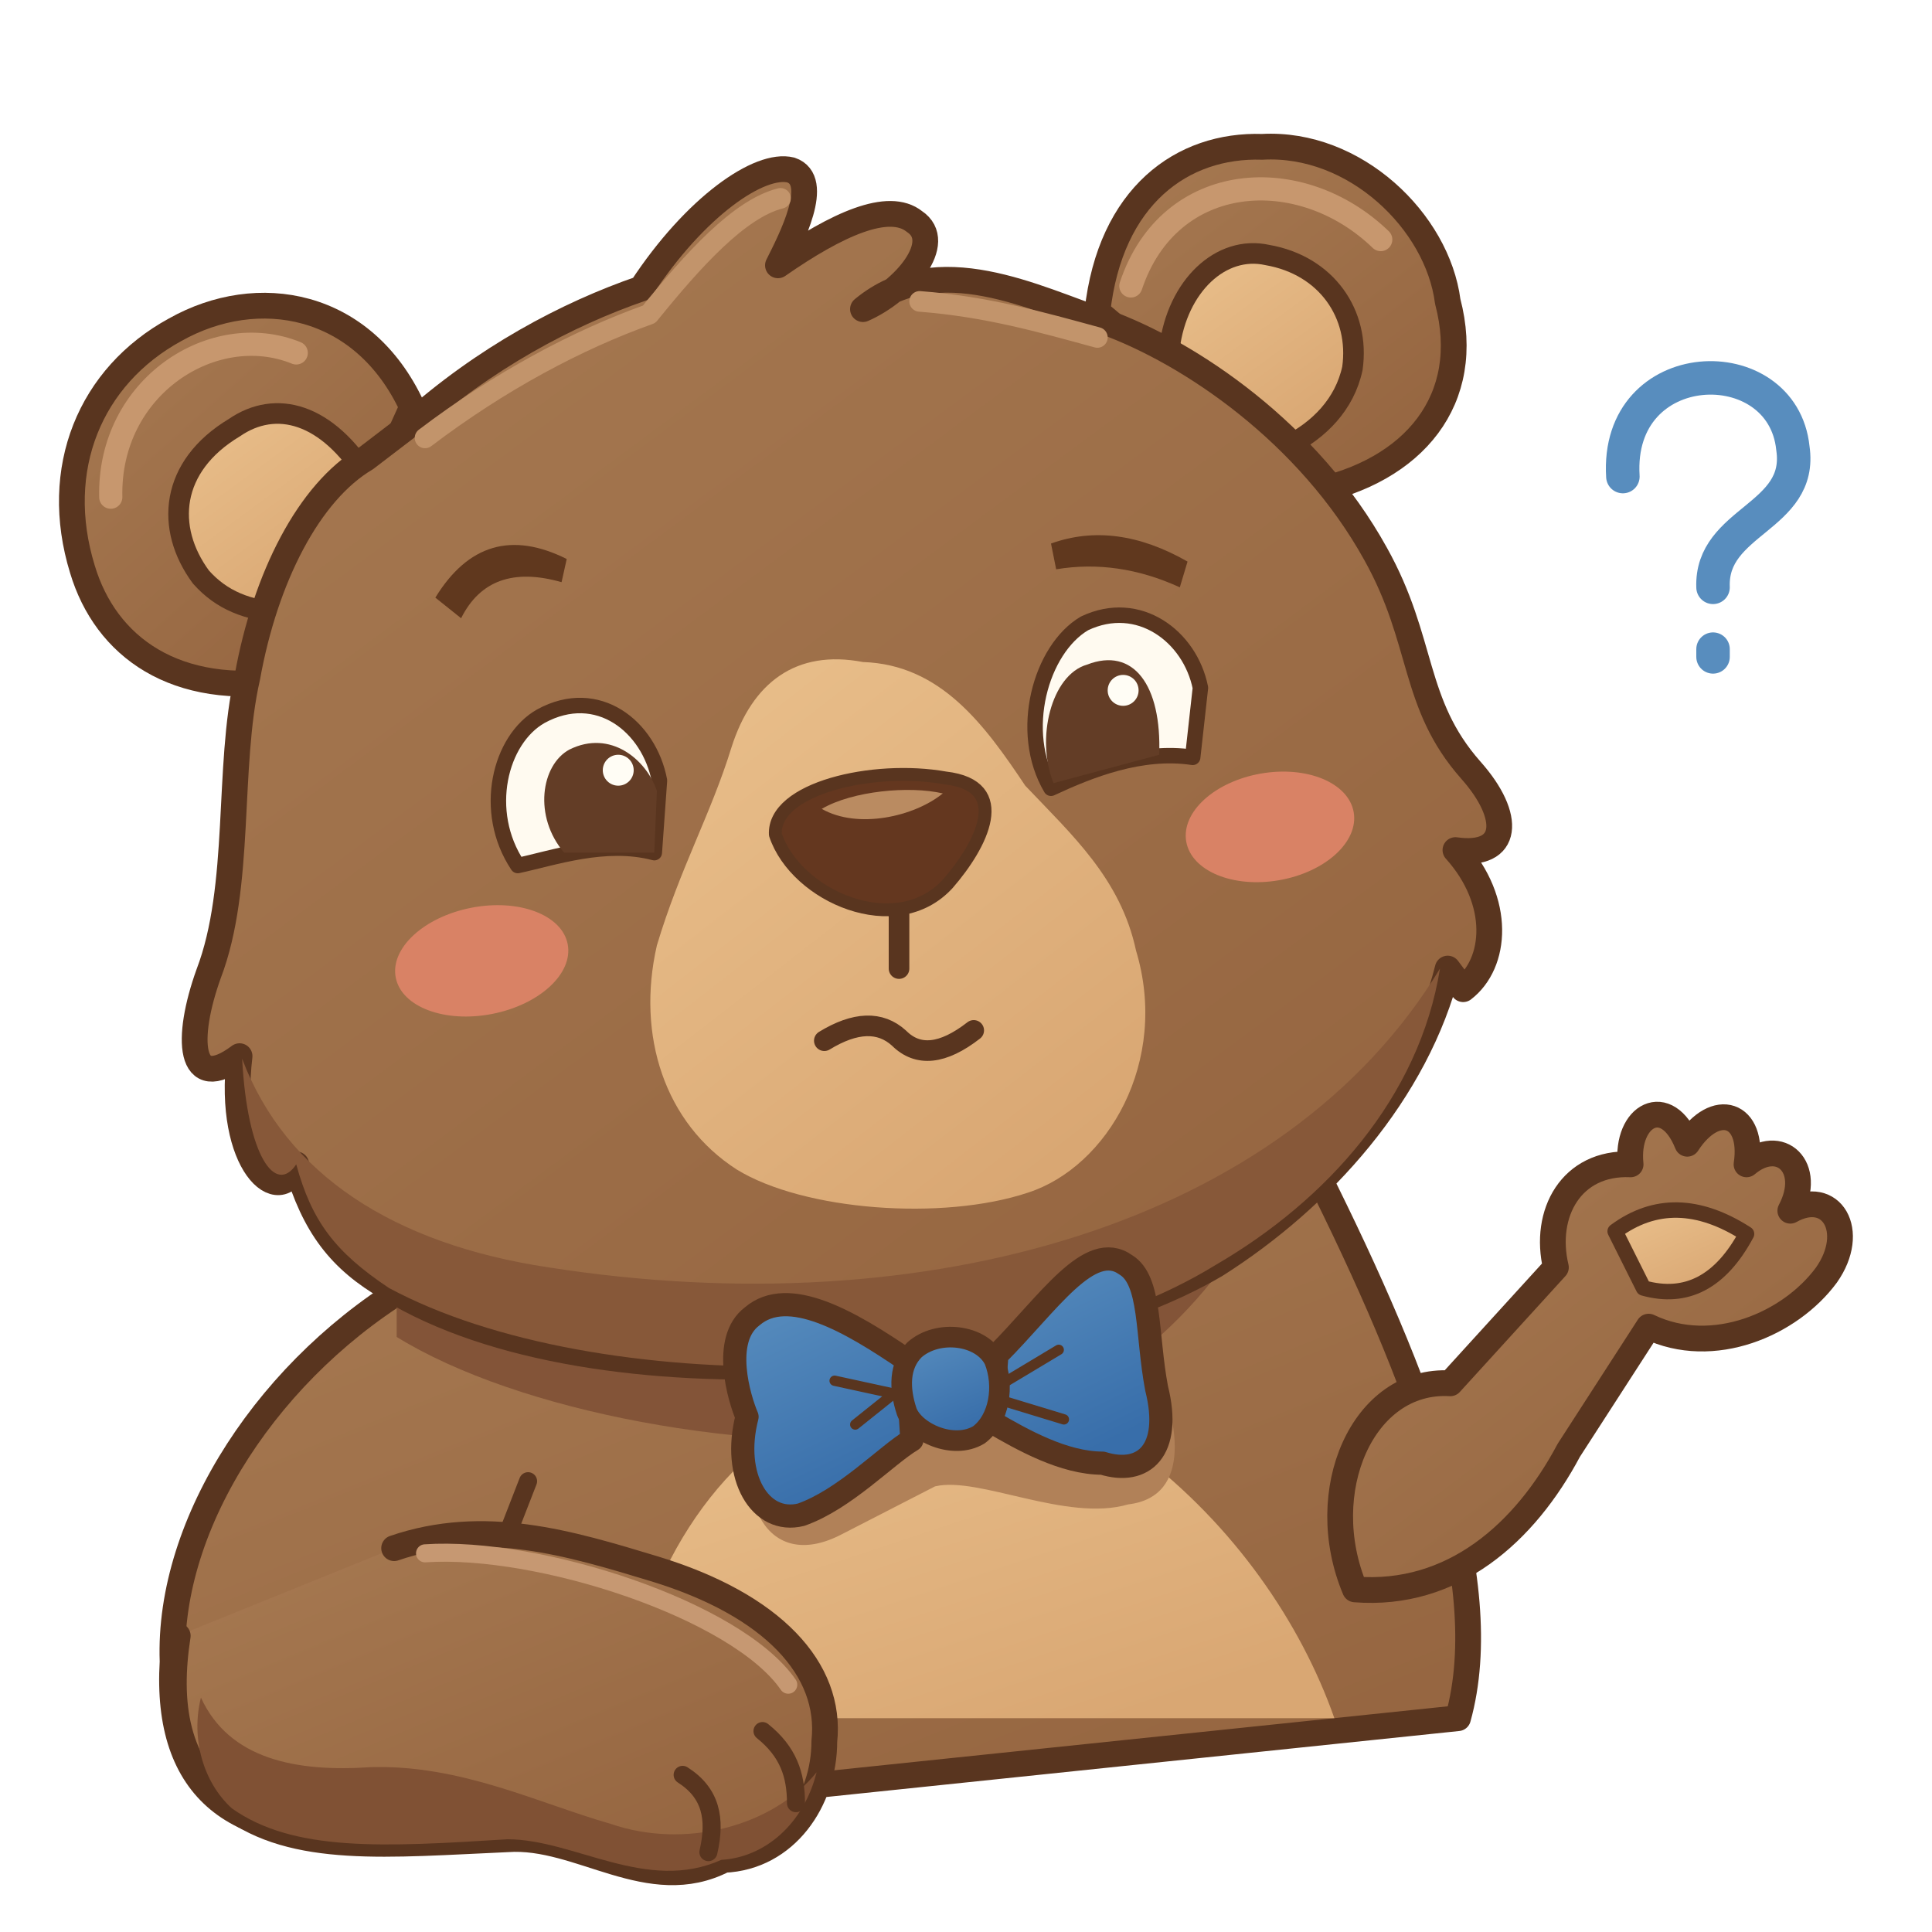
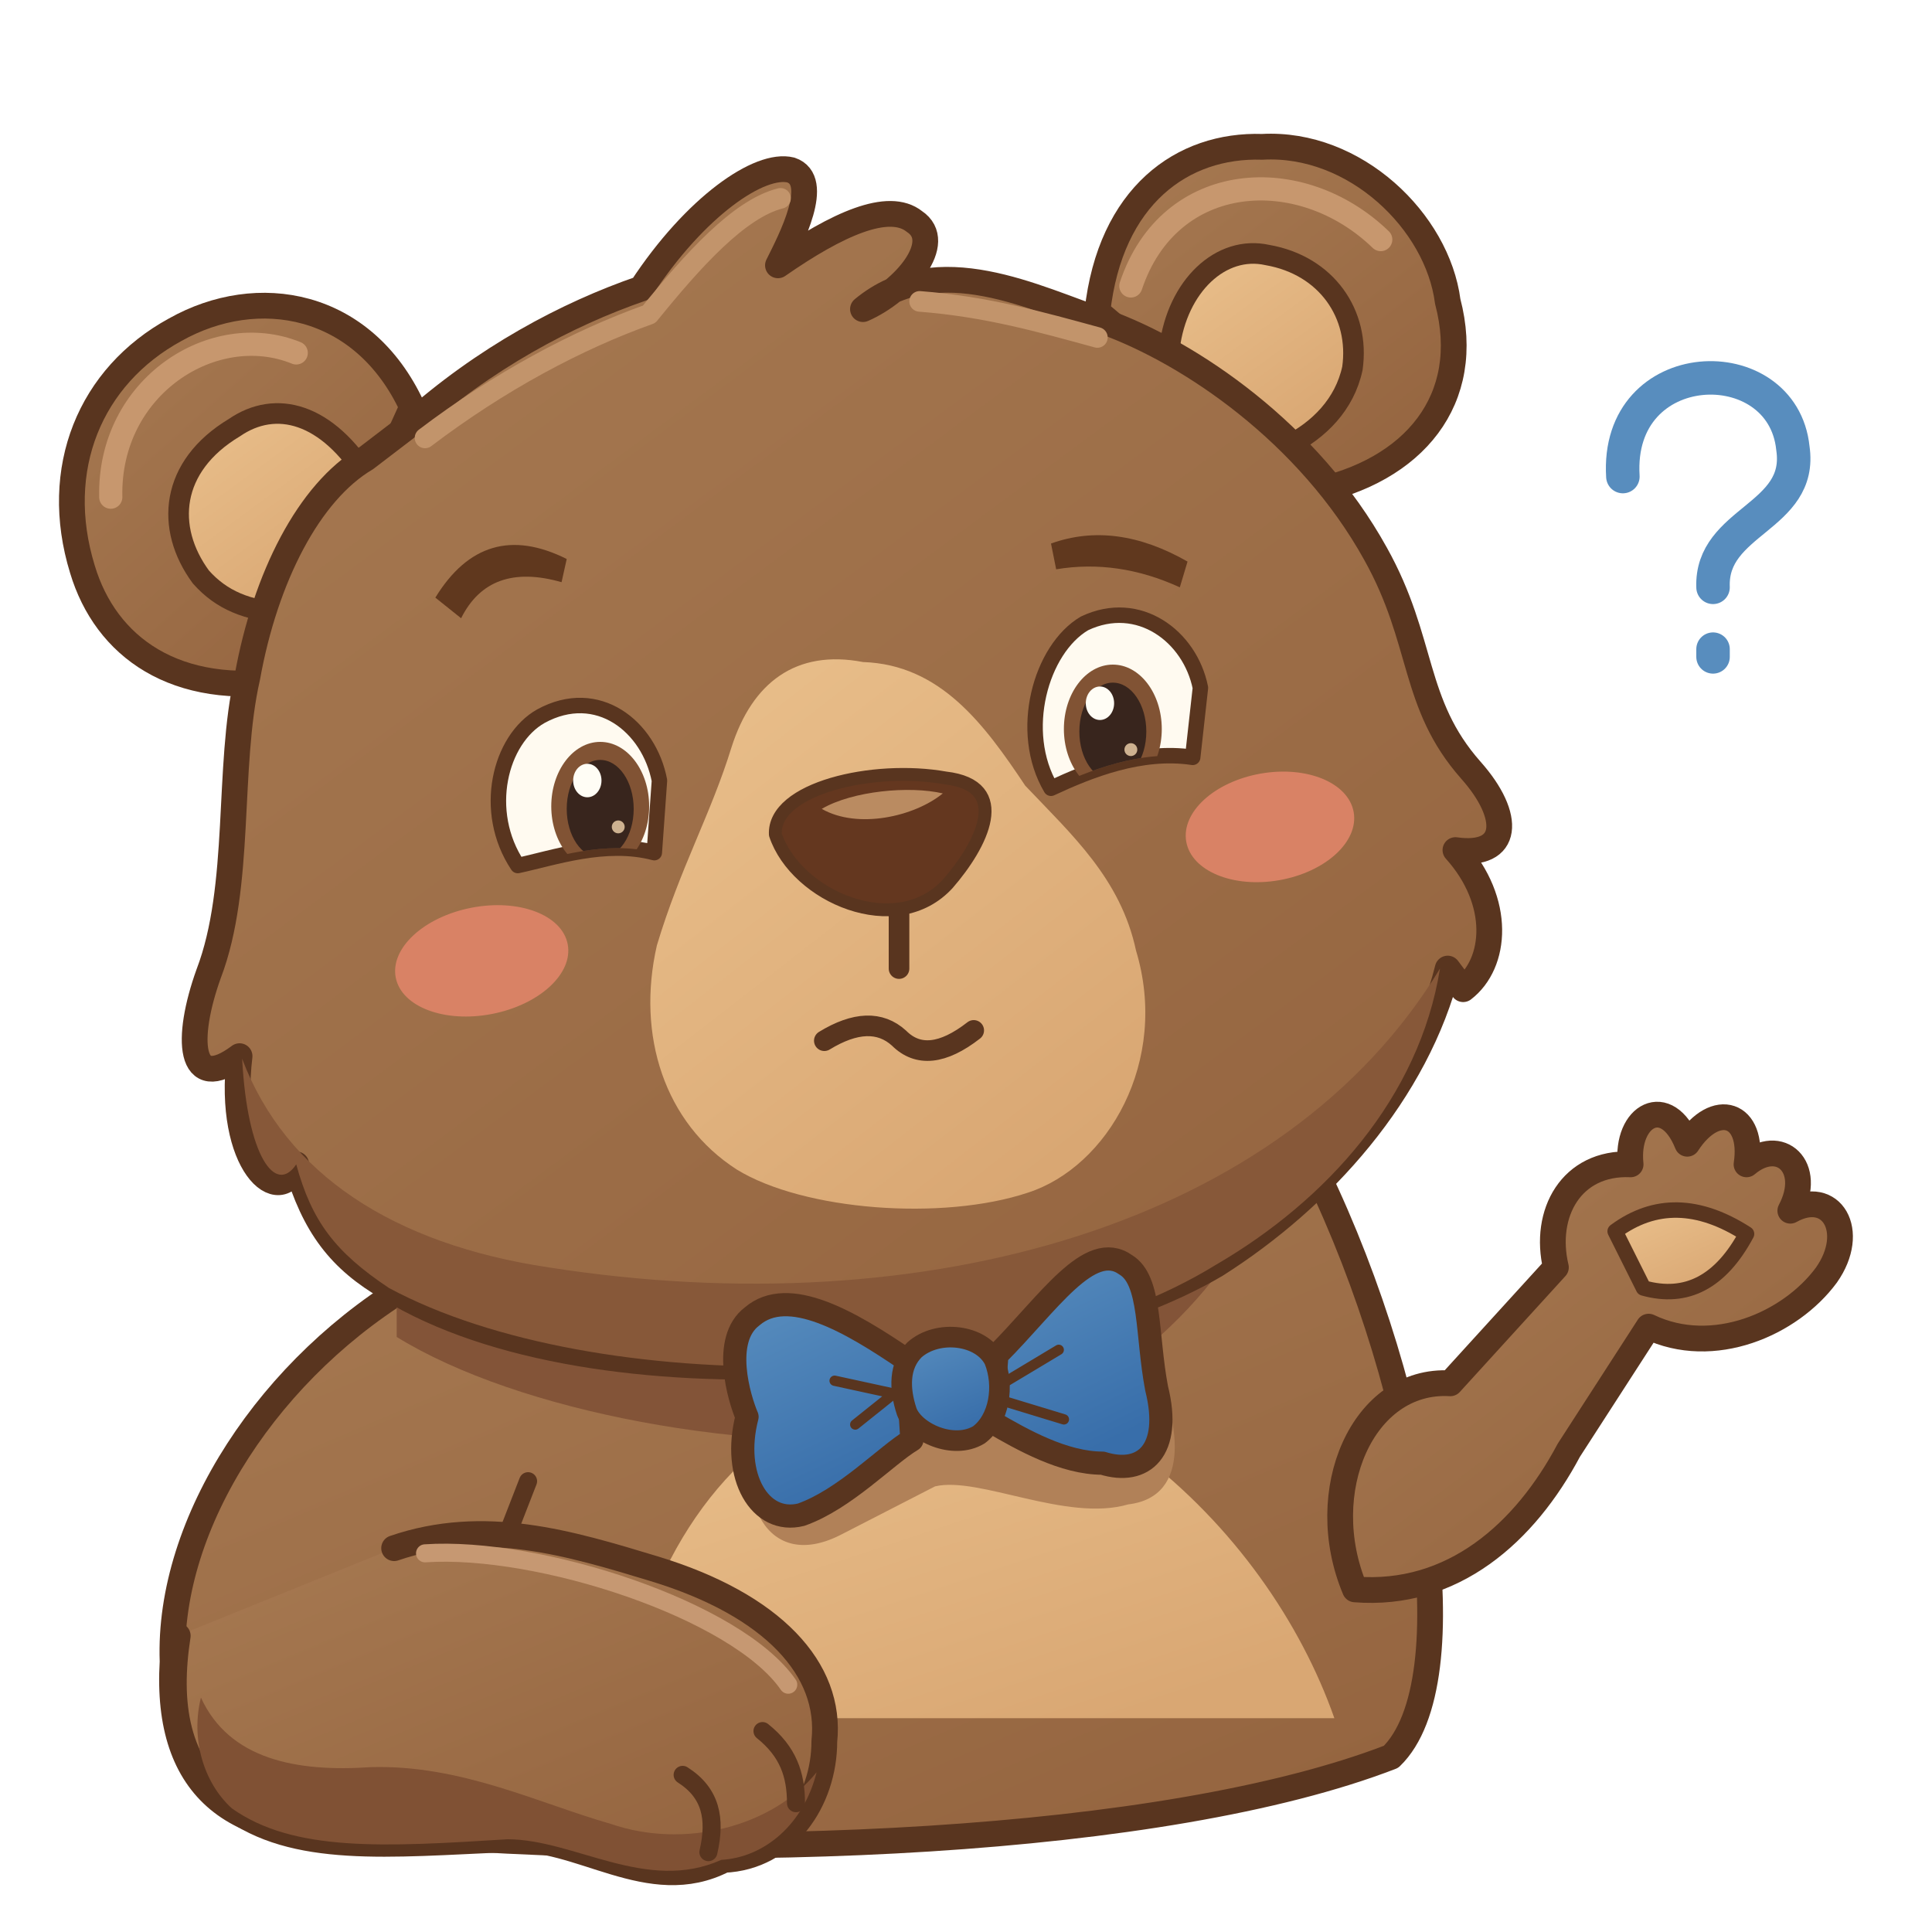
<svg xmlns="http://www.w3.org/2000/svg" width="750" height="750" viewBox="0 0 750 750">
  <defs>
    <linearGradient id="fur" x2="0.8" y2="1">
      <stop stop-color="#a77a52" />
      <stop offset="1" stop-color="#956540" />
    </linearGradient>
    <linearGradient id="tan" x2="0.7" y2="1">
      <stop stop-color="#eac08c" />
      <stop offset="1" stop-color="#d9a773" />
    </linearGradient>
    <linearGradient id="blue" x2="0.4" y2="1">
      <stop stop-color="#588dbe" />
      <stop offset="1" stop-color="#386eaa" />
    </linearGradient>
  </defs>
  <g stroke="#59351f" stroke-width="10" stroke-linejoin="round" stroke-linecap="round">
-     <path id="body" fill="url(#fur)" d="M162 497 C105 530 65 591 67 645 C64 695 92 716 144 711 L566 667 C581 613 551 535 511 455 Z" />
+     <path id="body" fill="url(#fur)" d="M162 497 C105 530 65 591 67 645 C64 695 92 716 144 711 C282 723 452 716 540 682 C570 653 553 542 511 455 Z" />
    <path id="belly" stroke="none" fill="url(#tan)" d="M243 667 C246 614 280 562 319 548 C354 526 405 537 442 564 C479 592 505 630 518 667 Z" />
    <path id="neck-shadow" stroke="none" fill="#835438" d="M154 498 C245 540 391 540 487 473 C461 518 419 551 365 558 C290 565 201 548 154 519 Z" />
    <path id="left-ear" fill="url(#fur)" d="M160 158 C141 117 100 110 68 128 C35 146 20 182 32 221 C41 251 68 271 112 264 Z" />
    <path id="left-inner-ear" fill="url(#tan)" stroke-width="8" d="M143 186 C127 160 107 155 91 166 C66 181 64 205 78 224 C86 233 96 237 110 238 Z" />
    <path id="right-ear" fill="url(#fur)" d="M426 121 C431 76 459 56 490 57 C526 55 558 86 562 117 C572 155 549 183 509 191 Z" />
    <path id="right-inner-ear" fill="url(#tan)" stroke-width="8" d="M454 135 C457 111 474 95 492 99 C515 103 528 122 525 143 C522 157 512 167 500 173 Z" />
    <path id="ear-highlights" fill="none" stroke="#c7976e" stroke-width="9" d="M43 193 C42 150 83 124 115 137 M439 111 C454 66 505 63 536 93" />
    <path id="head" fill="url(#fur)" d="M159 165 C188 139 220 122 249 112 C270 80 295 63 307 66 C319 70 307 93 302 103 C325 87 345 78 355 86 C367 94 351 113 335 120 C364 96 402 116 429 125 C462 137 508 168 534 215 C553 249 548 273 571 299 C587 317 586 333 565 330 C583 350 581 374 568 384 L562 376 C550 424 513 465 472 491 C399 534 231 549 151 500 C132 489 122 476 115 452 C109 470 88 452 93 410 C73 425 72 403 81 378 C94 344 88 298 96 263 C103 224 120 191 142 178 Z" />
    <path id="face-shadow" fill="#875839" stroke="none" d="M94 411 C111 456 153 483 213 492 C360 515 499 475 559 376 C551 426 515 466 472 491 C391 541 231 543 151 500 C130 486 121 474 115 452 C107 464 96 449 94 411 Z" />
    <path id="head-highlight" fill="none" stroke="#c2946b" stroke-width="8" d="M165 170 C194 148 224 132 252 122 C269 101 287 81 303 77 M357 117 C383 119 404 125 426 131" />
    <path id="muzzle" stroke="none" fill="url(#tan)" d="M255 367 C264 337 276 316 284 290 C292 265 309 252 335 257 C365 258 382 281 398 305 C416 324 435 341 441 369 C454 412 430 453 399 463 C366 474 312 470 286 454 C258 436 247 402 255 367 Z" />
    <path id="left-brow" stroke="none" fill="#60381e" d="M169 232 Q188 201 220 217 L218 226 Q190 218 179 240 Z" />
    <path id="right-brow" stroke="none" fill="#60381e" d="M408 211 Q433 202 461 218 L458 228 Q434 217 410 221 Z" />
    <path id="left-eye" fill="#fffaf0" stroke-width="6" d="M201 336 C187 315 194 287 210 278 C232 266 252 282 256 303 L254 331 C235 326 215 333 201 336 Z" />
-     <path id="left-pupil" stroke="none" fill="#633d26" d="M219 331 C207 317 210 297 221 291 C237 283 251 295 255 307 L254 331 Z" />
+     <clipPath id="left-pupil-boundary">
+       <use href="#left-eye" />
+     </clipPath>
+     <g clip-path="url(#left-pupil-boundary)">
+       <g id="left-pupil" stroke="none">
+         <ellipse cx="233" cy="313" rx="19" ry="25" fill="#815334" />
+         <ellipse cx="233" cy="314" rx="13" ry="19" fill="#38251d" />
+         <ellipse cx="228" cy="303" rx="5.5" ry="6.5" fill="#fffdf5" />
+         <circle cx="240" cy="321" r="2.5" fill="#f3d5ac" opacity=".8" />
+       </g>
+     </g>
    <path id="right-eye" fill="#fffaf0" stroke-width="6" d="M408 306 C395 284 404 252 421 242 C442 232 462 247 466 267 L463 294 C443 291 423 299 408 306 Z" />
-     <path id="right-pupil" stroke="none" fill="#633d26" d="M409 304 C402 287 408 262 422 258 C440 251 451 266 450 293 Z" />
-     <g fill="#fffdf5" stroke="none">
-       <ellipse cx="240" cy="299" rx="6" ry="6" />
-       <ellipse cx="436" cy="268" rx="6" ry="6" />
+     <clipPath id="right-pupil-boundary">
+       <use href="#right-eye" />
+     </clipPath>
+     <g clip-path="url(#right-pupil-boundary)">
+       <g id="right-pupil" stroke="none">
+         <ellipse cx="432" cy="283" rx="19" ry="25" fill="#815334" />
+         <ellipse cx="432" cy="284" rx="13" ry="19" fill="#38251d" />
+         <ellipse cx="427" cy="273" rx="5.5" ry="6.5" fill="#fffdf5" />
+         <circle cx="439" cy="291" r="2.5" fill="#f3d5ac" opacity=".8" />
+       </g>
    </g>
    <g fill="#d98265" stroke="none">
      <ellipse cx="187" cy="373" rx="34" ry="21" transform="rotate(-11 187 373)" />
      <ellipse cx="493" cy="321" rx="33" ry="21" transform="rotate(-10 493 321)" />
    </g>
    <path id="puzzled-mouth" fill="none" stroke-width="8" d="M320 404 Q338 393 349 403 Q360 414 378 400 M349 351 L349 376" />
    <path id="nose" stroke-width="5" fill="#64371f" d="M301 324 C300 306 339 297 367 302 C393 305 381 328 368 343 C348 365 309 348 301 324 Z" />
    <path id="nose-shine" stroke="none" fill="#ba8b61" d="M319 314 C331 307 353 305 366 308 C355 317 333 322 319 314 Z" />
    <path id="bow-shadow" stroke="none" fill="#b18158" d="M294 548 C284 583 298 610 326 596 L363 577 C380 573 414 591 438 584 C463 581 458 551 447 528 Z" />
    <path id="bow-left" fill="url(#blue)" stroke-width="9" d="M352 528 C330 513 306 499 292 511 C280 520 287 543 290 550 C284 573 295 592 311 588 C328 582 344 565 354 559 Z" />
    <path id="bow-right" fill="url(#blue)" stroke-width="9" d="M387 526 C407 506 423 481 437 491 C447 497 445 518 449 539 C455 563 444 573 428 568 C413 568 397 559 385 552 Z" />
    <path id="bow-folds" stroke-width="4" fill="none" d="M324 536 L347 541 L332 553 M391 536 L411 524 M390 544 L413 551" />
    <path id="bow-knot" fill="url(#blue)" stroke-width="8" d="M355 524 C364 516 381 518 386 528 C390 538 388 551 380 557 C370 563 355 556 352 548 C349 539 349 530 355 524 Z" />
    <path id="resting-paw" fill="url(#fur)" d="M153 601 C188 589 221 599 254 609 C300 623 323 648 320 676 C320 699 305 721 281 722 C252 737 225 712 197 714 C151 716 114 720 89 701 C68 685 65 661 69 635" />
    <path id="paw-shadow" stroke="none" fill="#805134" d="M78 659 C89 683 115 688 144 686 C179 685 209 700 237 708 C266 718 300 709 317 688 C312 708 297 721 280 722 C251 735 223 714 197 714 C149 717 114 719 90 702 C79 692 74 675 78 659 Z" />
    <path id="paw-details" fill="none" stroke-width="7" d="M198 593 L205 575 M265 689 C276 696 278 706 275 719 M296 672 C306 680 309 689 309 700" />
    <path id="paw-shine" fill="none" stroke="#c69872" stroke-width="7" d="M165 603 C209 600 286 625 306 654" />
    <g id="shrug-paw" fill="url(#fur)">
      <path d="M526 617 C564 620 592 595 609 563 L640 515 C665 527 695 514 709 495 C721 478 711 461 695 470 C704 453 691 441 678 452 C681 432 666 427 655 444 C647 424 631 433 633 452 C610 451 599 471 604 492 L563 537 C529 535 510 579 526 617 Z" />
      <path fill="url(#tan)" stroke-width="6" d="M627 478 Q650 461 678 479 Q663 507 638 500 Z" />
    </g>
    <g id="question-mark" fill="none" stroke="#588dbe" stroke-width="13">
      <path d="M630 185 C627 137 692 135 696 174 C700 201 664 202 665 228" />
      <path d="M665 252 L665 255" />
    </g>
  </g>
</svg>
